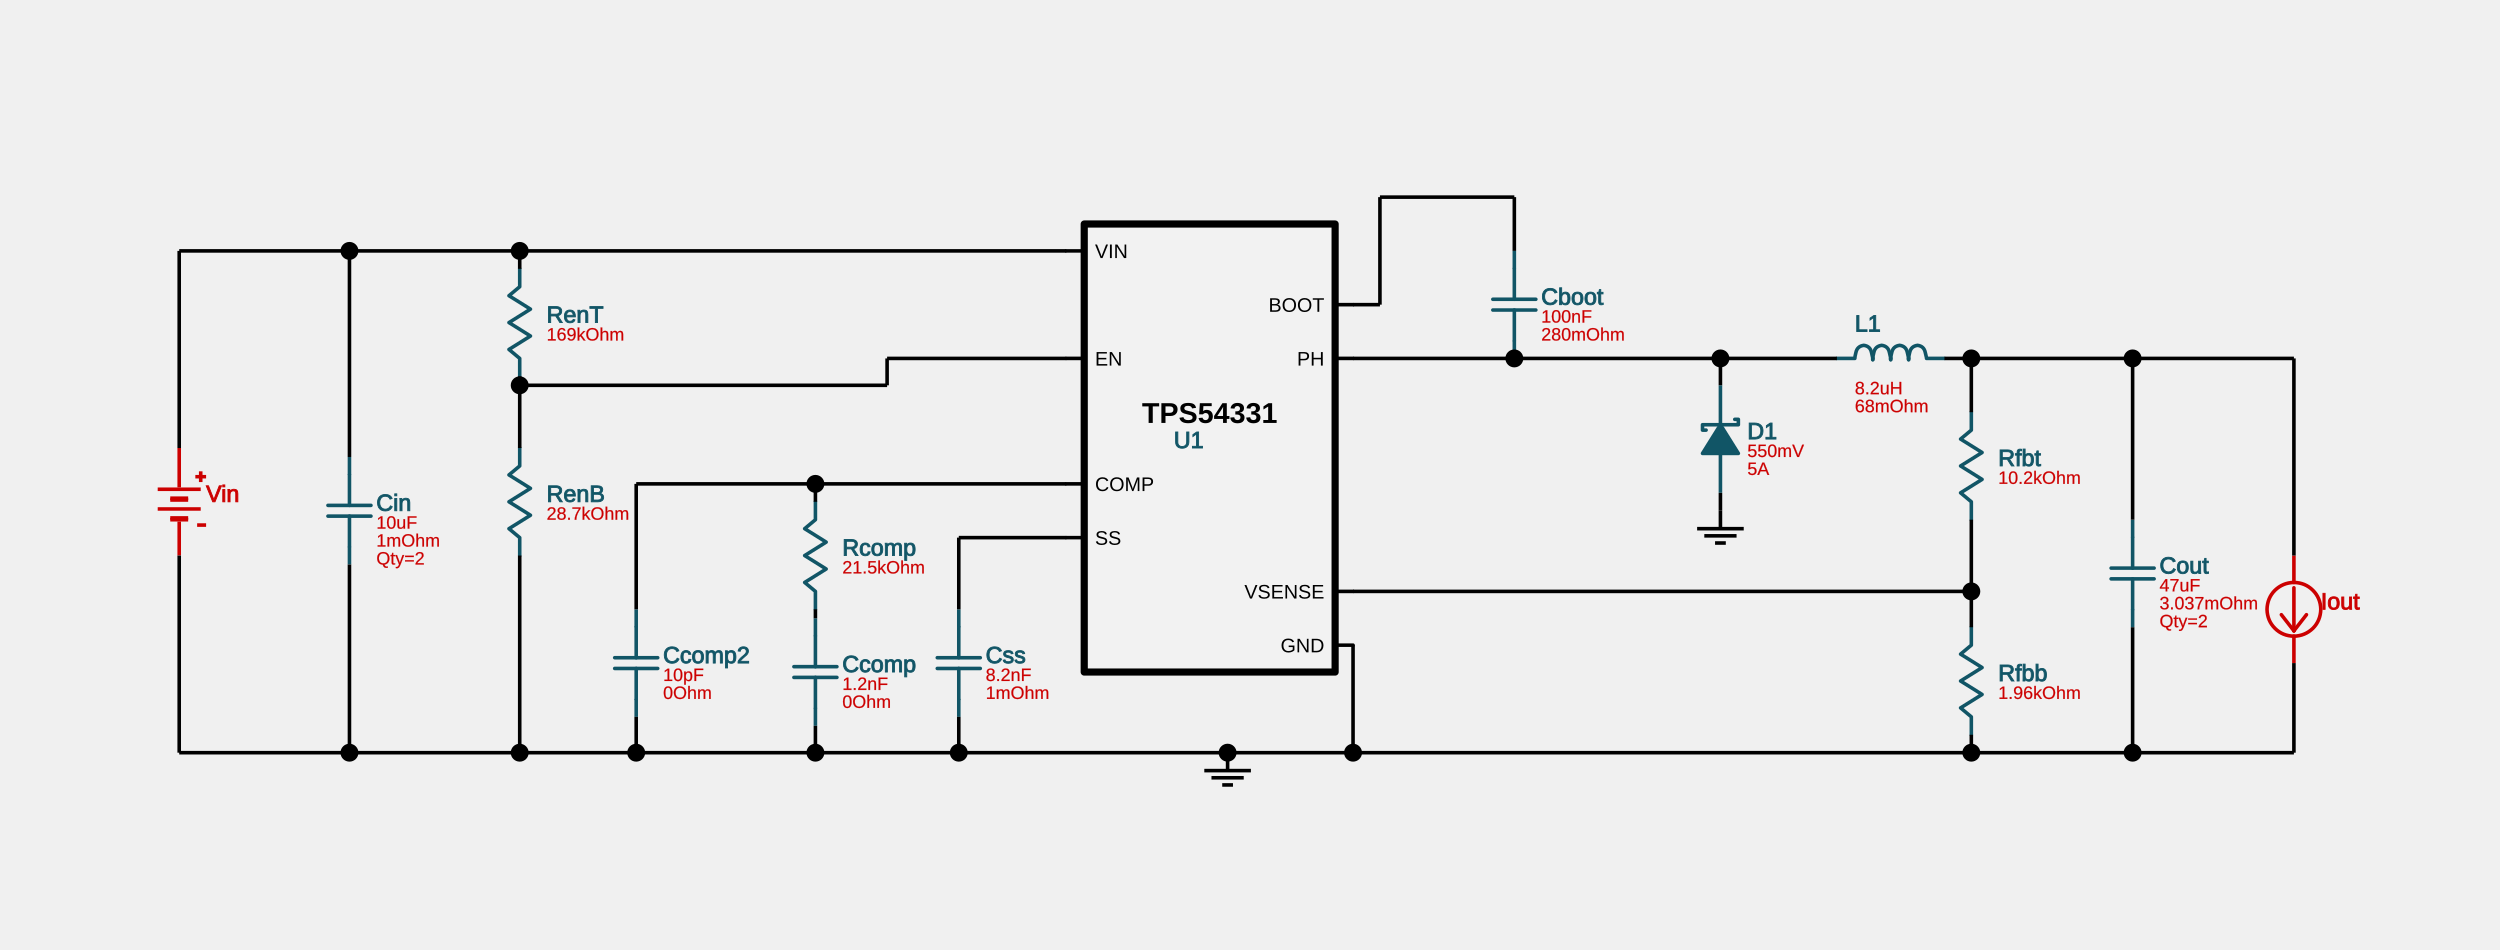
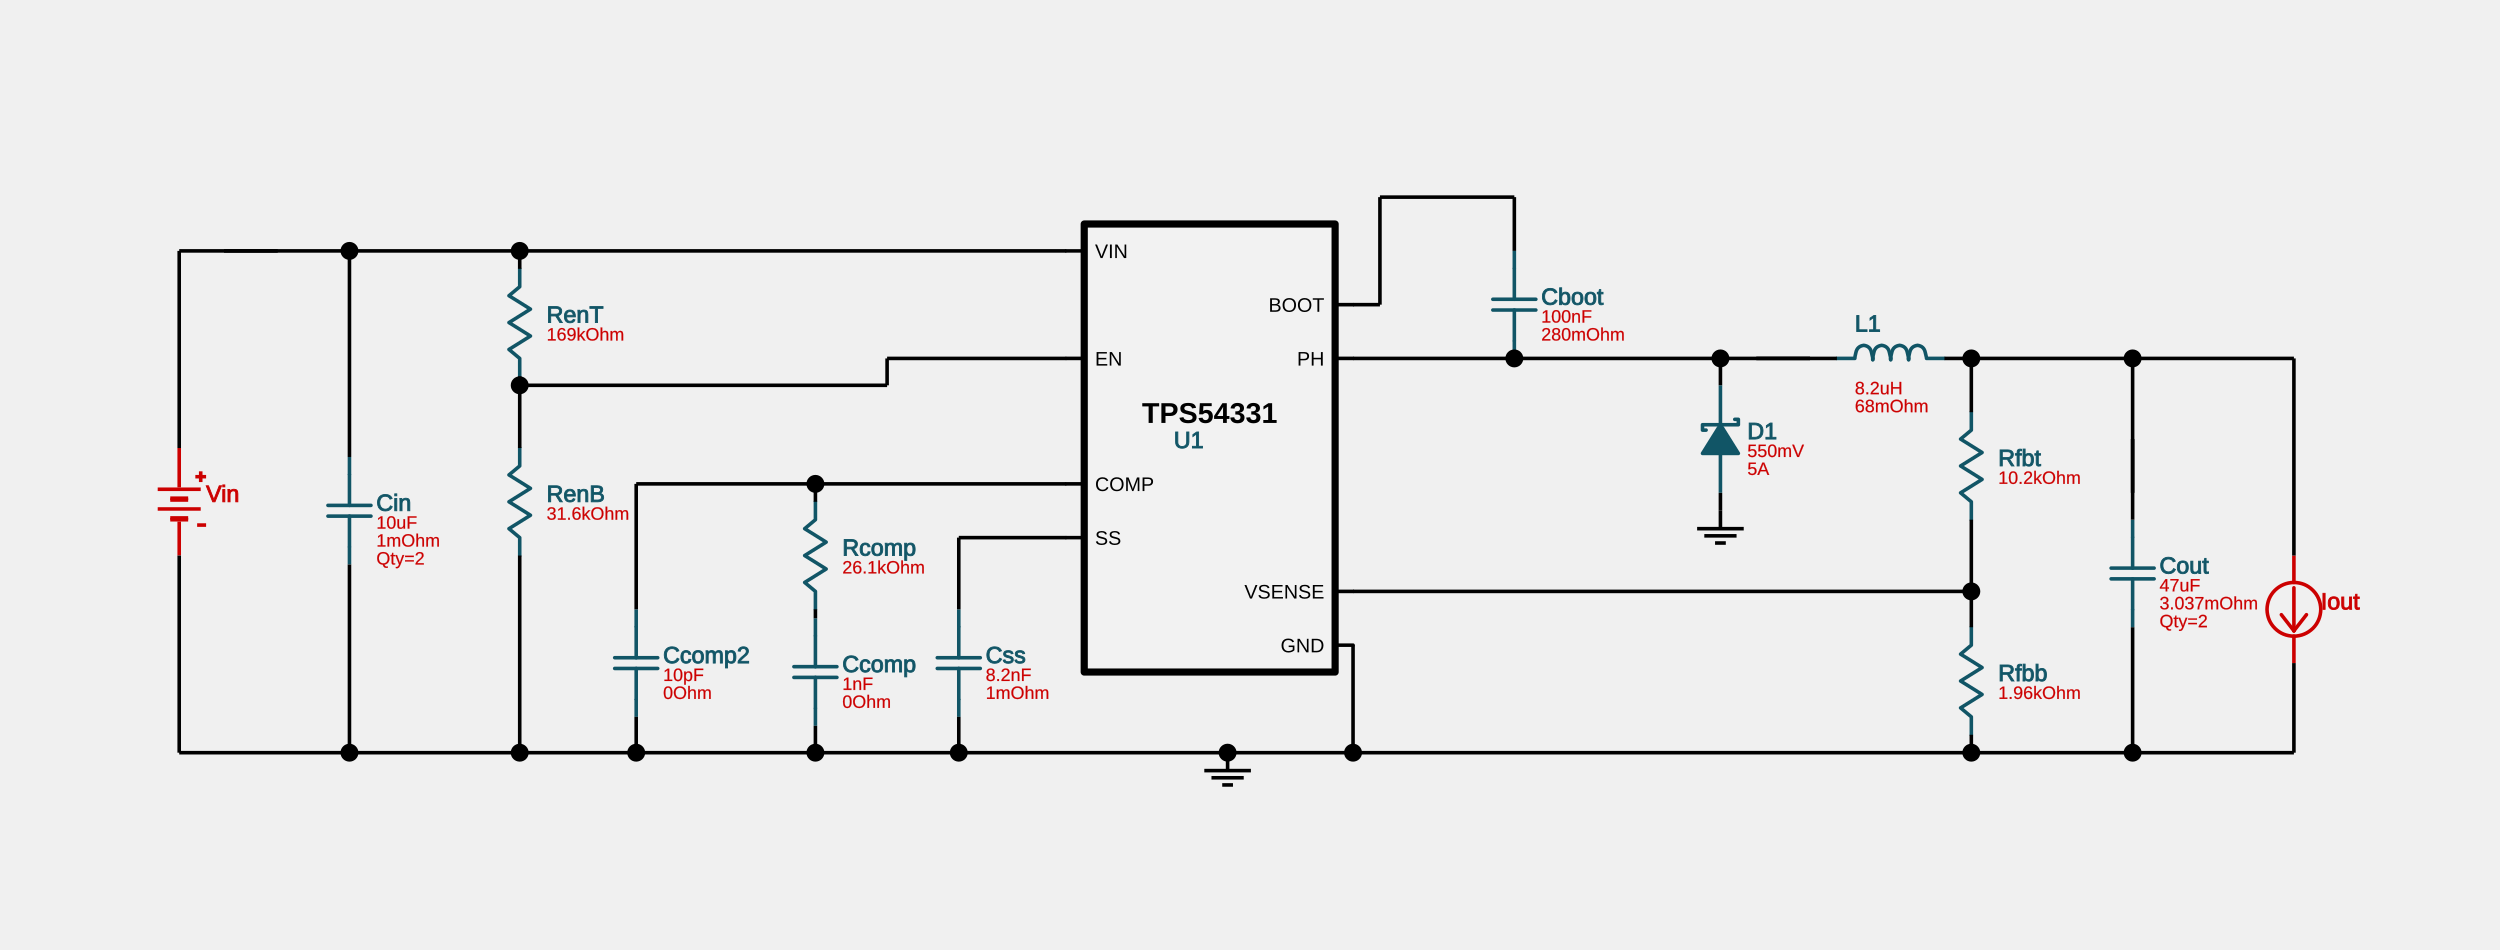
<svg xmlns="http://www.w3.org/2000/svg" xmlns:xlink="http://www.w3.org/1999/xlink" version="1.1" width="100%" height="100%" viewBox="0 0 1395.0 530.0" preserveAspectRatio="xMidYMid meet">
  <defs>
    <g id="WB_CONTINUATION">
      <circle opacity="0.01" fill="#ffffff" stroke="#000000" stroke-width="0" cx="0" cy="0" r="14" />
      <line fill="none" stroke="#CC0000" stroke-width="2" x1="0" y1="10" x2="0" y2="-10" />
      <line fill="none" stroke="#CC0000" stroke-width="2" x1="-10" y1="-10" x2="10" y2="-10" />
    </g>
    <g id="WB_BLOCK_IO">
      <circle opacity="0.01" fill="#ffffff" stroke="#000000" stroke-width="0" cx="0" cy="0" r="14" />
      <line stroke="#CC0000" fill="none" stroke-width="2" x1="-5" y1="0" x2="5" y2="0" />
    </g>
    <g id="WB_RESISTOR">
      <circle opacity="0.01" fill="#ffffff" stroke="#000000" stroke-width="0" cx="0" cy="0" r="14" />
      <polyline fill="none" stroke="#115566" stroke-width="2" stroke-linecap="round" stroke-linejoin="round" points="30,0 20,0 15,-6 7.5,6 0,-6 -7.5,6 -15,-6 -20,0 -30,0" />
    </g>
    <g id="WB_STARTUP_VOLTAGE_SOURCE">
      <circle opacity="0.01" fill="#ffffff" stroke="#000000" stroke-width="0" cx="0" cy="0" r="14" />
      <circle fill-opacity="0.01" fill="#CC0000" stroke="#CC0000" stroke-width="2" cx="0" cy="0" r="14" />
      <polyline fill="none" stroke="#CC0000" stroke-width="2" points="-6,-11 -6,7 5,9 5,12 " />
      <line fill="none" stroke="#CC0000" stroke-width="2" x1="16" y1="-12" x2="16" y2="-18" />
      <line fill="none" stroke="#CC0000" stroke-width="2" x1="-17" y1="-12" x2="-17" y2="-18" />
      <line fill="none" stroke="#CC0000" stroke-width="2" x1="-14" y1="-15" x2="-20" y2="-15" />
      <line fill="none" stroke="#CC0000" stroke-width="2" x1="-15" y1="0" x2="-30" y2="0" />
      <line fill="none" stroke="#CC0000" stroke-width="2" x1="30" y1="0" x2="15" y2="0" />
    </g>
    <g id="WB_SOURCE_RESISTOR">
      <circle opacity="0.01" fill="#ffffff" stroke="#000000" stroke-width="0" cx="0" cy="0" r="14" />
      <polyline fill="none" stroke="#CC0000" stroke-width="2" stroke-linecap="round" stroke-linejoin="round" points="30,0 20,0 15,-6 7.5,6 0,-6 -7.5,6 -15,-6 -20,0 -30,0" />
    </g>
    <g id="WB_PRIM_STARTUP_VOLTAGE_SOURCE">
      <circle opacity="0.01" fill="#ffffff" stroke="#000000" stroke-width="0" cx="0" cy="0" r="14" />
      <circle fill-opacity="0.01" fill="#CC0000" stroke="#CC0000" stroke-width="2" cx="0" cy="0" r="14" />
      <polyline fill="none" stroke="#CC0000" stroke-width="2" points="-6,-11 -6,7 5,9 5,12 " />
      <line fill="none" stroke="#CC0000" stroke-width="2" x1="16" y1="-12" x2="16" y2="-18" />
      <line fill="none" stroke="#CC0000" stroke-width="2" x1="-17" y1="-12" x2="-17" y2="-18" />
      <line fill="none" stroke="#CC0000" stroke-width="2" x1="-14" y1="-15" x2="-20" y2="-15" />
      <line fill="none" stroke="#CC0000" stroke-width="2" x1="-15" y1="0" x2="-30" y2="0" />
      <line fill="none" stroke="#CC0000" stroke-width="2" x1="30" y1="0" x2="15" y2="0" />
    </g>
    <g id="WB_CURRENT_PROBE">
      <circle opacity="0.01" fill="#ffffff" stroke="#000000" stroke-width="0" cx="0" cy="0" r="14" />
      <line stroke="#CC0000" stroke-width="2" stroke-linecap="square" stroke-linejoin="round" x1="-16" y1="0" x2="-10" y2="0" />
      <polyline stroke="#CC0000" stroke-width="2" stroke-linecap="square" stroke-linejoin="round" points="6,0 3,-3.5 3,3.5 6,0 -6,0 " />
      <line stroke="#CC0000" stroke-width="2" stroke-linecap="square" stroke-linejoin="round" x1="10" y1="0" x2="16" y2="0" />
      <rect stroke-width="1" x="-9.5" y="-7" fill="none" stroke="#CC0000" width="19" height="14" />
    </g>
    <g id="WB_PWL_CURRENT_LOAD">
      <circle opacity="0.01" fill="#ffffff" stroke="#000000" stroke-width="0" cx="0" cy="0" r="14" />
      <circle fill-opacity="0.01" fill="#CC0000" stroke="#CC0000" stroke-width="2" cx="0" cy="0" r="14" />
      <line y1="0" x2="-20" stroke="#CC0000" x1="-30" fill="none" stroke-width="2" y2="0" />
      <line y1="0" x2="20" stroke="#CC0000" x1="30" fill="none" stroke-width="2" y2="0" />
      <polyline stroke="#CC0000" points="-7,6 4,8  " stroke-linejoin="round" fill="none" stroke-width="2" stroke-linecap="round" />
      <polyline stroke="#CC0000" points="-7,-6 4,-8  " stroke-linejoin="round" fill="none" stroke-width="2" stroke-linecap="round" />
      <polyline stroke="#CC0000" points="-20,0 -15,0  " stroke-linejoin="round" fill="none" stroke-width="2" stroke-linecap="round" />
      <polyline stroke="#CC0000" points="20,0 15,0  " stroke-linejoin="round" fill="none" stroke-width="2" stroke-linecap="round" />
      <polyline stroke="#CC0000" points="-7,-6 -7,6  " stroke-linejoin="round" fill="none" stroke-width="2" stroke-linecap="round" />
      <polyline stroke="#CC0000" points="4,-8 4,-11  " stroke-linejoin="round" fill="none" stroke-width="2" stroke-linecap="round" />
      <polyline stroke="#CC0000" points="4,8 4,11  " stroke-linejoin="round" fill="none" stroke-width="2" stroke-linecap="round" />
      <line x1="23" y1="-13" x2="23" y2="-7" stroke="#CC0000" fill="none" stroke-width="2" stroke-linecap="round" />
      <line x1="-23" y1="-13" x2="-23" y2="-7" stroke="#CC0000" fill="none" stroke-width="2" stroke-linecap="round" />
      <line x1="-26" y1="-10" x2="-20" y2="-10" stroke="#CC0000" fill="none" stroke-width="2" stroke-linecap="round" />
    </g>
    <g id="WB_CAPACITOR">
      <circle opacity="0.01" fill="#ffffff" stroke="#000000" stroke-width="0" cx="0" cy="0" r="14" />
      <line y1="0" x2="20" stroke="#115566" x1="30" fill="none" stroke-width="2" y2="0" />
      <line y1="0" x2="-20" stroke="#115566" x1="-30" fill="none" stroke-width="2" y2="0" />
      <polyline stroke="#115566" points="3,12 3,-12  " stroke-linejoin="round" fill="none" stroke-width="2" stroke-linecap="round" />
      <polyline stroke="#115566" points="-20,0 -3,0  " stroke-linejoin="round" fill="none" stroke-width="2" stroke-linecap="round" />
      <polyline stroke="#115566" points="3,0 20,0  " stroke-linejoin="round" fill="none" stroke-width="2" stroke-linecap="round" />
      <polyline stroke="#115566" points="-3,12 -3,-12  " stroke-linejoin="round" fill="none" stroke-width="2" stroke-linecap="round" />
    </g>
    <g id="WB_DIODE_SCHOTTKY">
      <circle opacity="0.01" fill="#ffffff" stroke="#000000" stroke-width="0" cx="0" cy="0" r="14" />
      <line x1="-30" y1="0" x2="30" y2="0" stroke="#115566" fill="none" stroke-width="2" />
      <polygon stroke="#115566" points="8,-10 -8,0 8,10" stroke-linejoin="round" fill="#115566" stroke-width="2" stroke-linecap="round" />
      <polyline stroke="#115566" points="-11,-8 -11,-10 -8,-10 -8,10 -5,10 -5,8" stroke-linejoin="round" fill="none" stroke-width="2" stroke-linecap="round" />
    </g>
    <g id="WB_GND">
      <circle opacity="0.01" fill="#ffffff" stroke="#000000" stroke-width="0" cx="0" cy="0" r="14" />
      <line fill="none" stroke="black" stroke-width="2" x1="0" y1="-10" x2="0" y2="0" />
      <line fill="none" stroke="black" stroke-width="2" x1="-13" y1="0" x2="13" y2="0" />
      <line fill="none" stroke="black" stroke-width="2" x1="-9" y1="4" x2="9" y2="4" />
      <line fill="none" stroke="black" stroke-width="2" x1="-3" y1="8" x2="3" y2="8" />
    </g>
    <g id="WB_INDUCTOR">
      <circle opacity="0.01" fill="#ffffff" stroke="#000000" stroke-width="0" cx="0" cy="0" r="14" />
      <path fill="none" stroke="#115566" stroke-width="2" stroke-linecap="round" stroke-linejoin="round" d="M-10,0c0-0.6-0.2-1.8-0.6-3.3c-0.5-2.4-2-3.7-4.4-4c-2.4,0.3-3.8,1.6-4.3,4c-0.6,2.3-0.8,3.6-0.7,3M-20,0H-30" />
      <path fill="none" stroke="#115566" stroke-width="2" stroke-linecap="round" stroke-linejoin="round" d="M0,0c0-0.6-0.2-1.8-0.6-3.3c-0.5-2.4-2-3.7-4.4-4c-2.4,0.3-3.8,1.6-4.3,4c-0.6,2.3-0.8,3.6-0.7,4" />
      <path fill="none" stroke="#115566" stroke-width="2" stroke-linecap="round" stroke-linejoin="round" d="M10,0c0-0.6-0.2-1.8-0.6-3.3c-0.5-2.4-2-3.7-4.4-4c-2.4,0.3-3.8,1.6-4.3,4c-0.6,2.3-0.8,3.6-0.7,4" />
      <path fill="none" stroke="#115566" stroke-width="2" stroke-linecap="round" stroke-linejoin="round" d="M30,0H20c0-0.6-0.2-1.8-0.6-3.3c-0.5-2.4-2-3.7-4.4-4c-2.4,0.3-3.8,1.6-4.3,4c-0.6,2.3-0.8,3.6-0.7,4" />
      <path fill="none" stroke="#115566" stroke-width="2" stroke-linecap="round" stroke-linejoin="round" d=" M10,0 c0.1,0.4,0.1,0.6,0,0.7" />
      <path fill="none" stroke="#115566" stroke-width="2" stroke-linecap="round" stroke-linejoin="round" d=" M0,0  c0.1,0.4,0.1,0.6,0,0.7" />
      <path fill="none" stroke="#115566" stroke-width="2" stroke-linecap="round" stroke-linejoin="round" d=" M-10,0c0.1,0.4,0.1,0.6,0,0.7" />
    </g>
    <g id="WB_TPS54331">
      <circle opacity="0.01" fill="#ffffff" stroke="#000000" stroke-width="0" cx="0" cy="0" r="14" />
      <rect width="140" height="250" x="-70" y="-125" stroke="#000000" stroke-width="4" fill="#F2F2F2" stroke-linecap="round" stroke-linejoin="round" />
      <text id="partNumber_label" x="0" y="-14" style="font-family:arial;font-weight:bold;font-size:16;text-anchor:middle;">TPS54331</text>
      <line fill="none" stroke="#000000" stroke-width="2" stroke-linecap="round" stroke-linejoin="round" x1="80" y1="-80" x2="70" y2="-80" />
      <text id="1" x="64" y="-76" style="font-family:arial;font-weight:normal;font-size:11;text-anchor:end;">BOOT</text>
      <line fill="none" stroke="#000000" stroke-width="2" stroke-linecap="round" stroke-linejoin="round" x1="-80" y1="-110" x2="-70" y2="-110" />
      <text id="2" x="-64" y="-106" style="font-family:arial;font-weight:normal;font-size:11;text-anchor:start;">VIN</text>
      <line fill="none" stroke="#000000" stroke-width="2" stroke-linecap="round" stroke-linejoin="round" x1="-80" y1="-50" x2="-70" y2="-50" />
      <text id="3" x="-64" y="-46" style="font-family:arial;font-weight:normal;font-size:11;text-anchor:start;">EN</text>
      <line fill="none" stroke="#000000" stroke-width="2" stroke-linecap="round" stroke-linejoin="round" x1="-80" y1="50" x2="-70" y2="50" />
      <text id="4" x="-64" y="54" style="font-family:arial;font-weight:normal;font-size:11;text-anchor:start;">SS</text>
      <line fill="none" stroke="#000000" stroke-width="2" stroke-linecap="round" stroke-linejoin="round" x1="80" y1="80" x2="70" y2="80" />
      <text id="5" x="64" y="84" style="font-family:arial;font-weight:normal;font-size:11;text-anchor:end;">VSENSE</text>
      <line fill="none" stroke="#000000" stroke-width="2" stroke-linecap="round" stroke-linejoin="round" x1="-80" y1="20" x2="-70" y2="20" />
      <text id="6" x="-64" y="24" style="font-family:arial;font-weight:normal;font-size:11;text-anchor:start;">COMP</text>
      <line fill="none" stroke="#000000" stroke-width="2" stroke-linecap="round" stroke-linejoin="round" x1="80" y1="110" x2="70" y2="110" />
      <text id="7" x="64" y="114" style="font-family:arial;font-weight:normal;font-size:11;text-anchor:end;">GND</text>
      <line fill="none" stroke="#000000" stroke-width="2" stroke-linecap="round" stroke-linejoin="round" x1="80" y1="-50" x2="70" y2="-50" />
      <text id="8" x="64" y="-46" style="font-family:arial;font-weight:normal;font-size:11;text-anchor:end;">PH</text>
    </g>
    <g id="WB_VOLTAGE_PROBE">
      <circle opacity="0.01" fill="#ffffff" stroke="#000000" stroke-width="0" cx="0" cy="0" r="14" />
      <rect stroke-width="1" width="20" stroke="#CC0000" x="-10" height="19.5" y="-30" fill="#CC0000" fill-opacity="0.01" />
      <polyline stroke="#CC0000" points="7,-27 4,-22 3,-26 0,-18 -1,-22 -5,-14  " stroke-linejoin="round" fill="none" stroke-width="2" stroke-linecap="round" />
      <line y1="0" x2="0" stroke="#CC0000" x1="0" fill="none" stroke-width="2" y2="-10" />
    </g>
    <g id="WB_PRIM_AC_VOLTAGE_SOURCE">
      <circle opacity="0.01" fill="#ffffff" stroke="#000000" stroke-width="0" cx="0" cy="0" r="14" />
      <circle fill-opacity="0.01" fill="#CC0000" stroke="#CC0000" stroke-width="2" cx="0" cy="0" r="14" />
      <line y1="0" x2="-20" stroke="#CC0000" x1="-30" fill="none" stroke-width="2" y2="0" />
      <line y1="0" x2="20" stroke="#CC0000" x1="30" fill="none" stroke-width="2" y2="0" />
      <polyline stroke="#CC0000" points="-20,0 -15,0  " stroke-linejoin="round" fill="none" stroke-width="2" stroke-linecap="round" />
      <polyline stroke="#CC0000" points="20,0 15,0  " stroke-linejoin="round" fill="none" stroke-width="2" stroke-linecap="round" />
      <path stroke="#CC0000" d="M0,10A5,5 0 0,1 0,0 " fill="none" stroke-width="2" stroke-linecap="round" />
      <path stroke="#CC0000" d="M0-10A5,5 0 1,1 0,0 " fill="none" stroke-width="2" stroke-linecap="round" />
      <line x1="23" y1="-13" x2="23" y2="-7" stroke="#CC0000" fill="none" stroke-width="2" stroke-linecap="round" />
      <line x1="-23" y1="-13" x2="-23" y2="-7" stroke="#CC0000" fill="none" stroke-width="2" stroke-linecap="round" />
      <line x1="-26" y1="-10" x2="-20" y2="-10" stroke="#CC0000" fill="none" stroke-width="2" stroke-linecap="round" />
    </g>
    <g id="WB_PRIMITIVE_CAPACITOR">
      <circle opacity="0.01" fill="#ffffff" stroke="#000000" stroke-width="0" cx="0" cy="0" r="14" />
      <line y1="0" x2="20" stroke="#CC0000" x1="30" fill="none" stroke-width="2" y2="0" />
      <line y1="0" x2="-20" stroke="#CC0000" x1="-30" fill="none" stroke-width="2" y2="0" />
      <polyline stroke="#CC0000" points="3,12 3,-12  " stroke-linejoin="round" fill="none" stroke-width="2" stroke-linecap="round" />
      <polyline stroke="#CC0000" points="-20,0 -3,0  " stroke-linejoin="round" fill="none" stroke-width="2" stroke-linecap="round" />
      <polyline stroke="#CC0000" points="3,0 20,0  " stroke-linejoin="round" fill="none" stroke-width="2" stroke-linecap="round" />
      <polyline stroke="#CC0000" points="-3,12 -3,-12  " stroke-linejoin="round" fill="none" stroke-width="2" stroke-linecap="round" />
    </g>
    <g id="WB_PRIMITIVE_INDUCTOR">
      <circle opacity="0.01" fill="#ffffff" stroke="#000000" stroke-width="0" cx="0" cy="0" r="14" />
      <path fill="none" stroke="#CC0000" stroke-width="2" stroke-linecap="round" stroke-linejoin="round" d="M-10,0c0-0.6-0.2-1.8-0.6-3.3c-0.5-2.4-2-3.7-4.4-4c-2.4,0.3-3.8,1.6-4.3,4c-0.6,2.3-0.8,3.6-0.7,3M-20,0H-30" />
      <path fill="none" stroke="#CC0000" stroke-width="2" stroke-linecap="round" stroke-linejoin="round" d="M0,0c0-0.6-0.2-1.8-0.6-3.3c-0.5-2.4-2-3.7-4.4-4c-2.4,0.3-3.8,1.6-4.3,4c-0.6,2.3-0.8,3.6-0.7,4" />
      <path fill="none" stroke="#CC0000" stroke-width="2" stroke-linecap="round" stroke-linejoin="round" d="M10,0c0-0.6-0.2-1.8-0.6-3.3c-0.5-2.4-2-3.7-4.4-4c-2.4,0.3-3.8,1.6-4.3,4c-0.6,2.3-0.8,3.6-0.7,4" />
      <path fill="none" stroke="#CC0000" stroke-width="2" stroke-linecap="round" stroke-linejoin="round" d="M30,0H20c0-0.6-0.2-1.8-0.6-3.3c-0.5-2.4-2-3.7-4.4-4c-2.4,0.3-3.8,1.6-4.3,4c-0.6,2.3-0.8,3.6-0.7,4" />
      <path fill="none" stroke="#CC0000" stroke-width="2" stroke-linecap="round" stroke-linejoin="round" d=" M10,0 c0.1,0.4,0.1,0.6,0,0.7" />
      <path fill="none" stroke="#CC0000" stroke-width="2" stroke-linecap="round" stroke-linejoin="round" d=" M0,0  c0.1,0.4,0.1,0.6,0,0.7" />
      <path fill="none" stroke="#CC0000" stroke-width="2" stroke-linecap="round" stroke-linejoin="round" d=" M-10,0c0.1,0.4,0.1,0.6,0,0.7" />
    </g>
    <g id="WB_CURRENT_LOAD">
      <circle opacity="0.01" fill="#ffffff" stroke="#000000" stroke-width="0" cx="0" cy="0" r="14" />
      <path fill="none" stroke="#CC0000" stroke-width="2" stroke-linecap="round" stroke-linejoin="round" d="M-15,0c 0.1, 4.2, 1.6, 7.7, 4.4, 10.6c 2.8, 2.8, 6.4, 4.3, 10.6, 4.4c 4.3-0.1, 7.8-1.6, 10.6 -4.4c 2.9-2.9, 4.3-6.4, 4.4-10.6" />
      <path fill="none" stroke="#CC0000" stroke-width="2" stroke-linecap="round" stroke-linejoin="round" d="M15,0c -0.1,-4.2,-1.6,-7.7,-4.4,-10.6c-2.8,-2.8,-6.4,-4.3,-10.6,-4.4c-4.3,0.1 -7.8,1.6 -10.6,4.4c-2.9,2.9 -4.3,6.4 -4.4,10.6" />
      <line fill="none" stroke="#CC0000" stroke-width="2" x1="30" y1="0" x2="15" y2="0" />
      <line fill="none" stroke="#CC0000" stroke-width="2" x1="-15" y1="0" x2="-30" y2="0" />
      <line fill="none" stroke="#CC0000" stroke-width="2" stroke-linecap="round" stroke-linejoin="round" x1="3" y1="7" x2="12" y2="0" />
      <line fill="none" stroke="#CC0000" stroke-width="2" stroke-linecap="round" stroke-linejoin="round" x1="3" y1="-7" x2="12" y2="0" />
      <line fill="none" stroke="#CC0000" stroke-width="2" stroke-linecap="round" stroke-linejoin="round" x1="12" y1="0" x2="-12" y2="0" />
    </g>
    <g id="WB_LOAD_RESISTOR">
      <circle opacity="0.01" fill="#ffffff" stroke="#000000" stroke-width="0" cx="0" cy="0" r="14" />
      <polyline fill="none" stroke="#CC0000" stroke-width="2" stroke-linecap="round" stroke-linejoin="round" points="30,0 20,0 15,-6 7.5,6 0,-6 -7.5,6 -15,-6 -20,0 -30,0" />
    </g>
    <g id="WB_PWL_VOLTAGE_SOURCE">
      <circle opacity="0.01" fill="#ffffff" stroke="#000000" stroke-width="0" cx="0" cy="0" r="14" />
      <circle fill-opacity="0.01" fill="#CC0000" stroke="#CC0000" stroke-width="2" cx="0" cy="0" r="14" />
      <line y1="0" x2="-20" stroke="#CC0000" x1="-30" fill="none" stroke-width="2" y2="0" />
      <line y1="0" x2="20" stroke="#CC0000" x1="30" fill="none" stroke-width="2" y2="0" />
      <polyline stroke="#CC0000" points="-7,6 4,8  " stroke-linejoin="round" fill="none" stroke-width="2" stroke-linecap="round" />
      <polyline stroke="#CC0000" points="-7,-6 4,-8  " stroke-linejoin="round" fill="none" stroke-width="2" stroke-linecap="round" />
      <polyline stroke="#CC0000" points="-20,0 -15,0  " stroke-linejoin="round" fill="none" stroke-width="2" stroke-linecap="round" />
      <polyline stroke="#CC0000" points="20,0 15,0  " stroke-linejoin="round" fill="none" stroke-width="2" stroke-linecap="round" />
      <polyline stroke="#CC0000" points="-7,-6 -7,6  " stroke-linejoin="round" fill="none" stroke-width="2" stroke-linecap="round" />
      <polyline stroke="#CC0000" points="4,-8 4,-11  " stroke-linejoin="round" fill="none" stroke-width="2" stroke-linecap="round" />
      <polyline stroke="#CC0000" points="4,8 4,11  " stroke-linejoin="round" fill="none" stroke-width="2" stroke-linecap="round" />
      <line x1="23" y1="-13" x2="23" y2="-7" stroke="#CC0000" fill="none" stroke-width="2" stroke-linecap="round" />
      <line x1="-23" y1="-13" x2="-23" y2="-7" stroke="#CC0000" fill="none" stroke-width="2" stroke-linecap="round" />
      <line x1="-26" y1="-10" x2="-20" y2="-10" stroke="#CC0000" fill="none" stroke-width="2" stroke-linecap="round" />
    </g>
    <g id="WB_PRIM_PWL_VOLTAGE_SOURCE">
      <circle opacity="0.01" fill="#ffffff" stroke="#000000" stroke-width="0" cx="0" cy="0" r="14" />
      <circle fill-opacity="0.01" fill="#CC0000" stroke="#CC0000" stroke-width="2" cx="0" cy="0" r="14" />
      <line x1="-30" y1="0" x2="-15" y2="0" stroke="#CC0000" fill="none" stroke-width="2" />
      <line x1="30" y1="0" x2="15" y2="0" stroke="#CC0000" fill="none" stroke-width="2" />
      <polyline stroke="#CC0000" points="0,13 0,8 -7,6 -7,0 7,-4 0,-8 0,-13" stroke-linejoin="round" fill="none" stroke-width="2" stroke-linecap="round" />
      <line x1="23" y1="-13" x2="23" y2="-7" stroke="#CC0000" fill="none" stroke-width="2" stroke-linecap="round" />
      <line x1="-23" y1="-13" x2="-23" y2="-7" stroke="#CC0000" fill="none" stroke-width="2" stroke-linecap="round" />
      <line x1="-26" y1="-10" x2="-20" y2="-10" stroke="#CC0000" fill="none" stroke-width="2" stroke-linecap="round" />
    </g>
    <g id="WB_PRIMITIVE_BATTERY">
      <circle opacity="0.01" fill="#ffffff" stroke="#000000" stroke-width="0" cx="0" cy="0" r="14" />
      <line fill="none" stroke="#CC0000" stroke-width="2" x1="-8" y1="0" x2="-30" y2="0" />
      <line fill="none" stroke="#CC0000" stroke-width="2" x1="-7" y1="12" x2="-7" y2="-12" />
      <line fill="none" stroke="#CC0000" stroke-width="2" x1="4" y1="12" x2="4" y2="-12" />
      <line fill="none" stroke="#CC0000" stroke-width="2" x1="30" y1="0" x2="11" y2="0" />
      <line fill="none" stroke="#CC0000" stroke-width="2" x1="-2" y1="5" x2="-2" y2="-5" />
      <line fill="none" stroke="#CC0000" stroke-width="2" x1="-1" y1="5" x2="-1" y2="-5" />
      <line fill="none" stroke="#CC0000" stroke-width="2" x1="-14" y1="-9" x2="-14" y2="-15" />
      <line fill="none" stroke="#CC0000" stroke-width="2" x1="-11" y1="-12" x2="-17" y2="-12" />
      <line fill="none" stroke="#CC0000" stroke-width="2" x1="13" y1="-10" x2="13" y2="-15" />
      <line fill="none" stroke="#CC0000" stroke-width="2" x1="10" y1="5" x2="10" y2="-5" />
      <line fill="none" stroke="#CC0000" stroke-width="2" x1="9" y1="5" x2="9" y2="-5" />
    </g>
    <g id="WB_BATTERY">
      <circle opacity="0.01" fill="#ffffff" stroke="#000000" stroke-width="0" cx="0" cy="0" r="14" />
      <line fill="none" stroke="#CC0000" stroke-width="2" x1="-8" y1="0" x2="-30" y2="0" />
      <line fill="none" stroke="#CC0000" stroke-width="2" x1="-7" y1="12" x2="-7" y2="-12" />
      <line fill="none" stroke="#CC0000" stroke-width="2" x1="4" y1="12" x2="4" y2="-12" />
      <line fill="none" stroke="#CC0000" stroke-width="2" x1="30" y1="0" x2="11" y2="0" />
      <line fill="none" stroke="#CC0000" stroke-width="2" x1="-2" y1="5" x2="-2" y2="-5" />
      <line fill="none" stroke="#CC0000" stroke-width="2" x1="-1" y1="5" x2="-1" y2="-5" />
      <line fill="none" stroke="#CC0000" stroke-width="2" x1="-14" y1="-9" x2="-14" y2="-15" />
      <line fill="none" stroke="#CC0000" stroke-width="2" x1="-11" y1="-12" x2="-17" y2="-12" />
      <line fill="none" stroke="#CC0000" stroke-width="2" x1="13" y1="-10" x2="13" y2="-15" />
      <line fill="none" stroke="#CC0000" stroke-width="2" x1="10" y1="5" x2="10" y2="-5" />
      <line fill="none" stroke="#CC0000" stroke-width="2" x1="9" y1="5" x2="9" y2="-5" />
    </g>
  </defs>
  <use id="Css" class="comp" xlink:href="#WB_CAPACITOR" x="535.0" y="370.0" transform="rotate(-90, 535.0, 370.0)" cap="8.2nF" partNo="GRM033R71A822KA01D" thermalId="0201" esr="1mOhm" manufacturer="MuRata" />
  <text for="Css" x="550.0" y="370.0" style="font-family:arial;font-size:13px;stroke-width:0.5;stroke:#115566;fill:#115566;">Css</text>
  <text for="Css" x="550.0" y="380.0" style="font-family:arial;font-size:10px;stroke-width:0.1;stroke:#CC0000;fill:#CC0000;">8.2nF</text>
  <text for="Css" x="550.0" y="390.0" style="font-family:arial;font-size:10px;stroke-width:0.1;stroke:#CC0000;fill:#CC0000;">1mOhm</text>
  <use id="Ccomp2" class="comp" xlink:href="#WB_CAPACITOR" x="355.0" y="370.0" transform="rotate(-90, 355.0, 370.0)" cap="10pF" partNo="CC0805JRNPO9BN100" thermalId="0805" esr="0Ohm" manufacturer="Yageo" />
  <text for="Ccomp2" x="370.0" y="370.0" style="font-family:arial;font-size:13px;stroke-width:0.5;stroke:#115566;fill:#115566;">Ccomp2</text>
  <text for="Ccomp2" x="370.0" y="380.0" style="font-family:arial;font-size:10px;stroke-width:0.1;stroke:#CC0000;fill:#CC0000;">10pF</text>
  <text for="Ccomp2" x="370.0" y="390.0" style="font-family:arial;font-size:10px;stroke-width:0.1;stroke:#CC0000;fill:#CC0000;">0Ohm</text>
  <use id="U1" class="comp" xlink:href="#WB_TPS54331" x="675.0" y="250.0" />
  <text for="U1" x="655.0" y="250.0" style="font-family:arial;font-size:13px;stroke-width:0.5;stroke:#115566;fill:#115566;">U1</text>
  <use id="Rfbb" class="comp" xlink:href="#WB_RESISTOR" x="1100.0" y="380.0" transform="rotate(-90, 1100.0, 380.0)" partNo="CRCW04021K96FKED" thermalId="0402" resistance="1.96kOhm" manufacturer="Vishay-Dale" />
  <text for="Rfbb" x="1115.0" y="380.0" style="font-family:arial;font-size:13px;stroke-width:0.5;stroke:#115566;fill:#115566;">Rfbb</text>
  <text for="Rfbb" x="1115.0" y="390.0" style="font-family:arial;font-size:10px;stroke-width:0.1;stroke:#CC0000;fill:#CC0000;">1.96kOhm</text>
  <use id="GND" class="other" xlink:href="#WB_GND" x="685.0" y="430.0" />
-   <use id="RenB" class="comp" xlink:href="#WB_RESISTOR" x="290.0" y="280.0" transform="rotate(-90, 290.0, 280.0)" partNo="RC0201FR-0728K7L" thermalId="0201" resistance="28.7kOhm" manufacturer="Yageo" />
+   <use id="RenB" class="comp" xlink:href="#WB_RESISTOR" x="290.0" y="280.0" transform="rotate(-90, 290.0, 280.0)" partNo="CRCW040231K6FKED" thermalId="0402" resistance="31.6kOhm" manufacturer="Vishay-Dale" />
  <text for="RenB" x="305.0" y="280.0" style="font-family:arial;font-size:13px;stroke-width:0.5;stroke:#115566;fill:#115566;">RenB</text>
-   <text for="RenB" x="305.0" y="290.0" style="font-family:arial;font-size:10px;stroke-width:0.1;stroke:#CC0000;fill:#CC0000;">28.7kOhm</text>
+   <text for="RenB" x="305.0" y="290.0" style="font-family:arial;font-size:10px;stroke-width:0.1;stroke:#CC0000;fill:#CC0000;">31.6kOhm</text>
  <use id="RenT" class="comp" xlink:href="#WB_RESISTOR" x="290.0" y="180.0" transform="rotate(-90, 290.0, 180.0)" partNo="CRCW0402169KFKED" thermalId="0402" resistance="169kOhm" manufacturer="Vishay-Dale" />
  <text for="RenT" x="305.0" y="180.0" style="font-family:arial;font-size:13px;stroke-width:0.5;stroke:#115566;fill:#115566;">RenT</text>
  <text for="RenT" x="305.0" y="190.0" style="font-family:arial;font-size:10px;stroke-width:0.1;stroke:#CC0000;fill:#CC0000;">169kOhm</text>
  <use id="Cboot" class="comp" xlink:href="#WB_CAPACITOR" x="845.0" y="170.0" transform="rotate(-90, 845.0, 170.0)" cap="100nF" partNo="08053C104KAT2A" thermalId="0805" esr="280mOhm" manufacturer="AVX" />
  <text for="Cboot" x="860.0" y="170.0" style="font-family:arial;font-size:13px;stroke-width:0.5;stroke:#115566;fill:#115566;">Cboot</text>
  <text for="Cboot" x="860.0" y="180.0" style="font-family:arial;font-size:10px;stroke-width:0.1;stroke:#CC0000;fill:#CC0000;">100nF</text>
  <text for="Cboot" x="860.0" y="190.0" style="font-family:arial;font-size:10px;stroke-width:0.1;stroke:#CC0000;fill:#CC0000;">280mOhm</text>
  <use id="Cin" class="comp" xlink:href="#WB_CAPACITOR" x="195.0" y="285.0" transform="rotate(-90, 195.0, 285.0)" cap="10uF" partNo="C3225X7R1H106M250AC" thermalId="1210" esr="1mOhm" manufacturer="TDK" />
  <text for="Cin" x="210.0" y="285.0" style="font-family:arial;font-size:13px;stroke-width:0.5;stroke:#115566;fill:#115566;">Cin</text>
  <text for="Cin" x="210.0" y="295.0" style="font-family:arial;font-size:10px;stroke-width:0.1;stroke:#CC0000;fill:#CC0000;">10uF</text>
  <text for="Cin" x="210.0" y="305.0" style="font-family:arial;font-size:10px;stroke-width:0.1;stroke:#CC0000;fill:#CC0000;">1mOhm</text>
  <text for="Cin" x="210.0" y="315.0" style="font-family:arial;font-size:10px;stroke-width:0.1;stroke:#CC0000;fill:#CC0000;">Qty=2</text>
  <use id="L1" class="comp" xlink:href="#WB_INDUCTOR" x="1055.0" y="200.0" transform="rotate(-180, 1055.0, 200.0) scale(1,-1) translate(0,-400.0)" partNo="IHLP2525CZER8R2M01" thermalId="IHLP-2525CZ" l="8.2uH" dcr="68mOhm" manufacturer="Vishay-Dale" />
  <text for="L1" x="1035.0" y="185.0" style="font-family:arial;font-size:13px;stroke-width:0.5;stroke:#115566;fill:#115566;">L1</text>
  <text for="L1" x="1035.0" y="220.0" style="font-family:arial;font-size:10px;stroke-width:0.1;stroke:#CC0000;fill:#CC0000;">8.2uH</text>
  <text for="L1" x="1035.0" y="230.0" style="font-family:arial;font-size:10px;stroke-width:0.1;stroke:#CC0000;fill:#CC0000;">68mOhm</text>
  <use id="Rfbt" class="comp" xlink:href="#WB_RESISTOR" x="1100.0" y="260.0" transform="rotate(-90, 1100.0, 260.0)" partNo="CRCW040210K2FKED" thermalId="0402" resistance="10.2kOhm" manufacturer="Vishay-Dale" />
  <text for="Rfbt" x="1115.0" y="260.0" style="font-family:arial;font-size:13px;stroke-width:0.5;stroke:#115566;fill:#115566;">Rfbt</text>
  <text for="Rfbt" x="1115.0" y="270.0" style="font-family:arial;font-size:10px;stroke-width:0.1;stroke:#CC0000;fill:#CC0000;">10.2kOhm</text>
  <use id="GND2" class="other" xlink:href="#WB_GND" x="960.0" y="295.0" />
  <use id="Cout" class="comp" xlink:href="#WB_CAPACITOR" x="1190.0" y="320.0" transform="rotate(-90, 1190.0, 320.0)" cap="47uF" partNo="GRM32ER61C476KE15L" thermalId="1210_280" esr="3.037mOhm" manufacturer="MuRata" />
  <text for="Cout" x="1205.0" y="320.0" style="font-family:arial;font-size:13px;stroke-width:0.5;stroke:#115566;fill:#115566;">Cout</text>
  <text for="Cout" x="1205.0" y="330.0" style="font-family:arial;font-size:10px;stroke-width:0.1;stroke:#CC0000;fill:#CC0000;">47uF</text>
  <text for="Cout" x="1205.0" y="340.0" style="font-family:arial;font-size:10px;stroke-width:0.1;stroke:#CC0000;fill:#CC0000;">3.037mOhm</text>
  <text for="Cout" x="1205.0" y="350.0" style="font-family:arial;font-size:10px;stroke-width:0.1;stroke:#CC0000;fill:#CC0000;">Qty=2</text>
  <use id="D1" class="comp" xlink:href="#WB_DIODE_SCHOTTKY" x="960.0" y="245.0" transform="rotate(-270, 960.0, 245.0)" vfatio="550mV" partNo="B540C-13-F" io="5A" thermalId="SMC" vrrm="" manufacturer="Diodes Inc." />
  <text for="D1" x="975.0" y="245.0" style="font-family:arial;font-size:13px;stroke-width:0.5;stroke:#115566;fill:#115566;">D1</text>
  <text for="D1" x="975.0" y="255.0" style="font-family:arial;font-size:10px;stroke-width:0.1;stroke:#CC0000;fill:#CC0000;">550mV</text>
  <text for="D1" x="975.0" y="265.0" style="font-family:arial;font-size:10px;stroke-width:0.1;stroke:#CC0000;fill:#CC0000;">5A</text>
-   <use id="Ccomp" class="comp" xlink:href="#WB_CAPACITOR" x="455.0" y="375.0" transform="rotate(-90, 455.0, 375.0)" cap="1.2nF" partNo="C0805C122J5GACTU" thermalId="0805" esr="0Ohm" manufacturer="Kemet" />
+   <use id="Ccomp" class="comp" xlink:href="#WB_CAPACITOR" x="455.0" y="375.0" transform="rotate(-90, 455.0, 375.0)" cap="1nF" partNo="GRM1555C1H102JA01J" thermalId="0402" esr="0Ohm" manufacturer="MuRata" />
  <text for="Ccomp" x="470.0" y="375.0" style="font-family:arial;font-size:13px;stroke-width:0.5;stroke:#115566;fill:#115566;">Ccomp</text>
-   <text for="Ccomp" x="470.0" y="385.0" style="font-family:arial;font-size:10px;stroke-width:0.1;stroke:#CC0000;fill:#CC0000;">1.2nF</text>
+   <text for="Ccomp" x="470.0" y="385.0" style="font-family:arial;font-size:10px;stroke-width:0.1;stroke:#CC0000;fill:#CC0000;">1nF</text>
  <text for="Ccomp" x="470.0" y="395.0" style="font-family:arial;font-size:10px;stroke-width:0.1;stroke:#CC0000;fill:#CC0000;">0Ohm</text>
-   <use id="Rcomp" class="comp" xlink:href="#WB_RESISTOR" x="455.0" y="310.0" transform="rotate(-90, 455.0, 310.0)" partNo="CRCW040221K5FKED" thermalId="0402" resistance="21.5kOhm" manufacturer="Vishay-Dale" />
+   <use id="Rcomp" class="comp" xlink:href="#WB_RESISTOR" x="455.0" y="310.0" transform="rotate(-90, 455.0, 310.0)" partNo="CRCW040226K1FKED" thermalId="0402" resistance="26.1kOhm" manufacturer="Vishay-Dale" />
  <text for="Rcomp" x="470.0" y="310.0" style="font-family:arial;font-size:13px;stroke-width:0.5;stroke:#115566;fill:#115566;">Rcomp</text>
-   <text for="Rcomp" x="470.0" y="320.0" style="font-family:arial;font-size:10px;stroke-width:0.1;stroke:#CC0000;fill:#CC0000;">21.5kOhm</text>
+   <text for="Rcomp" x="470.0" y="320.0" style="font-family:arial;font-size:10px;stroke-width:0.1;stroke:#CC0000;fill:#CC0000;">26.1kOhm</text>
  <use id="Iout" class="other" xlink:href="#WB_CURRENT_LOAD" x="1280.0" y="340.0" transform="rotate(-270, 1280.0, 340.0)" />
  <text for="Iout" x="1295.0" y="340.0" style="font-family:arial;font-size:13px;stroke-width:0.5;stroke:#CC0000;fill:#CC0000;">Iout</text>
  <use id="Vin" class="other" xlink:href="#WB_BATTERY" x="100.0" y="280.0" transform="rotate(-270, 100.0, 280.0)" />
  <text for="Vin" x="115.0" y="280.0" style="font-family:arial;font-size:13px;stroke-width:0.5;stroke:#CC0000;fill:#CC0000;">Vin</text>
  <line x1="290.0" y1="215.0" x2="495.0" y2="215.0" stroke="#000000" stroke-width="2" fill="none" />
  <line x1="290.0" y1="250.0" x2="290.0" y2="210.0" stroke="#000000" stroke-width="2" fill="none" />
  <line x1="495.0" y1="215.0" x2="495.0" y2="200.0" stroke="#000000" stroke-width="2" fill="none" />
  <line x1="290.0" y1="150.0" x2="290.0" y2="140.0" stroke="#000000" stroke-width="2" fill="none" />
  <line x1="290.0" y1="420.0" x2="290.0" y2="310.0" stroke="#000000" stroke-width="2" fill="none" />
  <line x1="755.0" y1="330.0" x2="1100.0" y2="330.0" stroke="#000000" stroke-width="2" fill="none" />
  <line x1="355.0" y1="400.0" x2="355.0" y2="420.0" stroke="#000000" stroke-width="2" fill="none" />
  <line x1="770.0" y1="110.0" x2="845.0" y2="110.0" stroke="#000000" stroke-width="2" fill="none" />
  <line x1="1100.0" y1="420.0" x2="1100.0" y2="410.0" stroke="#000000" stroke-width="2" fill="none" />
  <line x1="1100.0" y1="230.0" x2="1100.0" y2="200.0" stroke="#000000" stroke-width="2" fill="none" />
  <line x1="845.0" y1="110.0" x2="845.0" y2="140.0" stroke="#000000" stroke-width="2" fill="none" />
  <line x1="195.0" y1="255.0" x2="195.0" y2="140.0" stroke="#000000" stroke-width="2" fill="none" />
  <line x1="455.0" y1="280.0" x2="455.0" y2="270.0" stroke="#000000" stroke-width="2" fill="none" />
  <line x1="195.0" y1="315.0" x2="195.0" y2="420.0" stroke="#000000" stroke-width="2" fill="none" />
  <line x1="1190.0" y1="350.0" x2="1190.0" y2="420.0" stroke="#000000" stroke-width="2" fill="none" />
  <line x1="455.0" y1="420.0" x2="455.0" y2="405.0" stroke="#000000" stroke-width="2" fill="none" />
  <line x1="355.0" y1="340.0" x2="355.0" y2="270.0" stroke="#000000" stroke-width="2" fill="none" />
  <line x1="770.0" y1="170.0" x2="770.0" y2="110.0" stroke="#000000" stroke-width="2" fill="none" />
  <line x1="755.0" y1="360.0" x2="755.0" y2="420.0" stroke="#000000" stroke-width="2" fill="none" />
  <line x1="595.0" y1="270.0" x2="355.0" y2="270.0" stroke="#000000" stroke-width="2" fill="none" />
  <line x1="595.0" y1="200.0" x2="495.0" y2="200.0" stroke="#000000" stroke-width="2" fill="none" />
  <line x1="960.0" y1="285.0" x2="960.0" y2="275.0" stroke="#000000" stroke-width="2" fill="none" />
  <line x1="960.0" y1="200.0" x2="960.0" y2="215.0" stroke="#000000" stroke-width="2" fill="none" />
  <line x1="535.0" y1="400.0" x2="535.0" y2="420.0" stroke="#000000" stroke-width="2" fill="none" />
  <line x1="1100.0" y1="350.0" x2="1100.0" y2="290.0" stroke="#000000" stroke-width="2" fill="none" />
  <line x1="535.0" y1="300.0" x2="595.0" y2="300.0" stroke="#000000" stroke-width="2" fill="none" />
  <line x1="755.0" y1="170.0" x2="770.0" y2="170.0" stroke="#000000" stroke-width="2" fill="none" />
  <line x1="455.0" y1="340.0" x2="455.0" y2="345.0" stroke="#000000" stroke-width="2" fill="none" />
  <line x1="535.0" y1="340.0" x2="535.0" y2="300.0" stroke="#000000" stroke-width="2" fill="none" />
  <line x1="1190.0" y1="290.0" x2="1190.0" y2="200.0" stroke="#000000" stroke-width="2" fill="none" />
  <line x1="755.0" y1="200.0" x2="1025.0" y2="200.0" stroke="#000000" stroke-width="2" fill="none" />
+   <line x1="100.0" y1="140.0" x2="595.0" y2="140.0" stroke="#000000" stroke-width="2" fill="none" />
+   <line x1="1190.0" y1="275.0" x2="1190.0" y2="245.0" stroke="#000000" stroke-width="2" fill="none" />
  <line x1="1085.0" y1="200.0" x2="1280.0" y2="200.0" stroke="#000000" stroke-width="2" fill="none" />
-   <line x1="100.0" y1="140.0" x2="595.0" y2="140.0" stroke="#000000" stroke-width="2" fill="none" />
+   <line x1="980.0" y1="200.0" x2="1010.0" y2="200.0" stroke="#000000" stroke-width="2" fill="none" />
+   <line x1="125.0" y1="140.0" x2="155.0" y2="140.0" stroke="#000000" stroke-width="2" fill="none" />
  <line x1="100.0" y1="420.0" x2="1280.0" y2="420.0" stroke="#000000" stroke-width="2" fill="none" />
  <line x1="1280.0" y1="310.0" x2="1280.0" y2="200.0" stroke="#000000" stroke-width="2" fill="none" />
  <line x1="1280.0" y1="420.0" x2="1280.0" y2="370.0" stroke="#000000" stroke-width="2" fill="none" />
  <line x1="100.0" y1="250.0" x2="100.0" y2="140.0" stroke="#000000" stroke-width="2" fill="none" />
  <line x1="100.0" y1="420.0" x2="100.0" y2="310.0" stroke="#000000" stroke-width="2" fill="none" />
  <circle cx="290.0" cy="215.0" r="5" stroke="#000000" stroke-width="0" fill="#000000" />
  <circle cx="455.0" cy="270.0" r="5" stroke="#000000" stroke-width="0" fill="#000000" />
  <circle cx="1100.0" cy="330.0" r="5" stroke="#000000" stroke-width="0" fill="#000000" />
  <circle cx="960.0" cy="200.0" r="5" stroke="#000000" stroke-width="0" fill="#000000" />
+   <circle cx="290.0" cy="140.0" r="5" stroke="#000000" stroke-width="0" fill="#000000" />
+   <circle cx="195.0" cy="140.0" r="5" stroke="#000000" stroke-width="0" fill="#000000" />
  <circle cx="1100.0" cy="200.0" r="5" stroke="#000000" stroke-width="0" fill="#000000" />
  <circle cx="1190.0" cy="200.0" r="5" stroke="#000000" stroke-width="0" fill="#000000" />
-   <circle cx="290.0" cy="140.0" r="5" stroke="#000000" stroke-width="0" fill="#000000" />
-   <circle cx="195.0" cy="140.0" r="5" stroke="#000000" stroke-width="0" fill="#000000" />
  <circle cx="290.0" cy="420.0" r="5" stroke="#000000" stroke-width="0" fill="#000000" />
  <circle cx="355.0" cy="420.0" r="5" stroke="#000000" stroke-width="0" fill="#000000" />
  <circle cx="1100.0" cy="420.0" r="5" stroke="#000000" stroke-width="0" fill="#000000" />
  <circle cx="195.0" cy="420.0" r="5" stroke="#000000" stroke-width="0" fill="#000000" />
  <circle cx="1190.0" cy="420.0" r="5" stroke="#000000" stroke-width="0" fill="#000000" />
  <circle cx="455.0" cy="420.0" r="5" stroke="#000000" stroke-width="0" fill="#000000" />
  <circle cx="755.0" cy="420.0" r="5" stroke="#000000" stroke-width="0" fill="#000000" />
  <circle cx="535.0" cy="420.0" r="5" stroke="#000000" stroke-width="0" fill="#000000" />
  <circle cx="845.0" cy="200.0" r="5" stroke="#000000" stroke-width="0" fill="#000000" />
  <circle cx="685.0" cy="420.0" r="5" stroke="#000000" stroke-width="0" fill="#000000" />
</svg>
